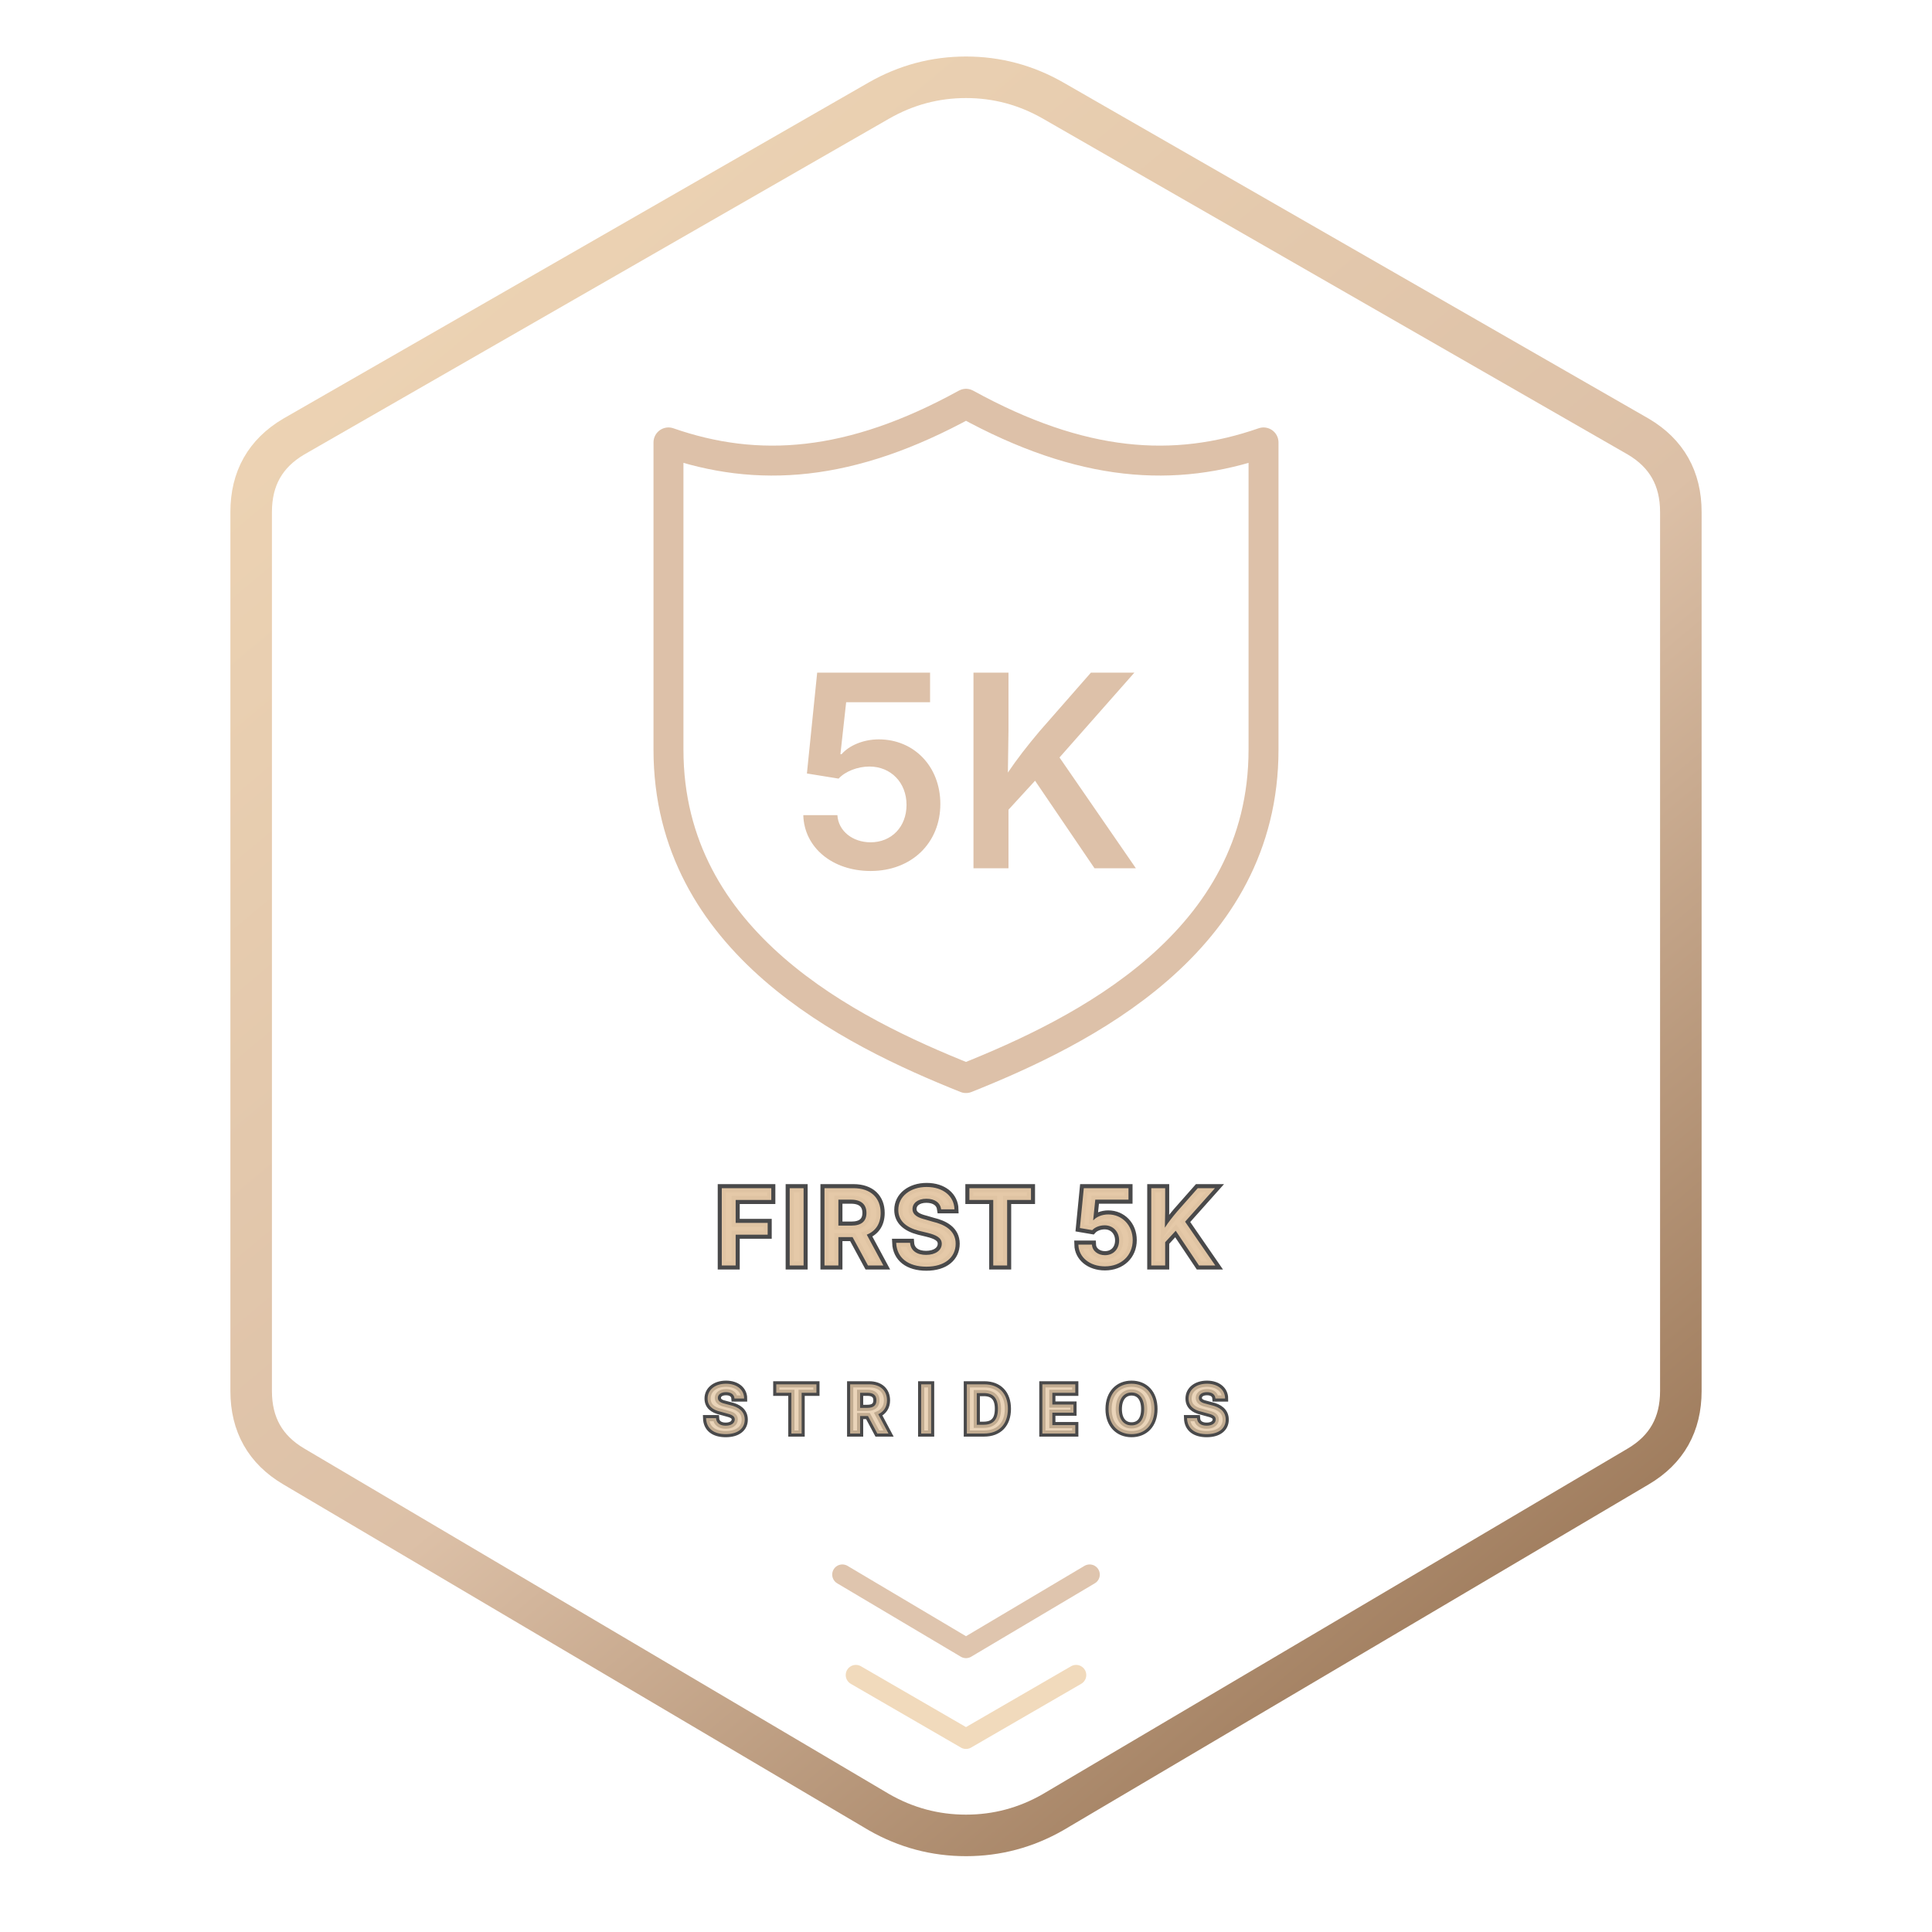
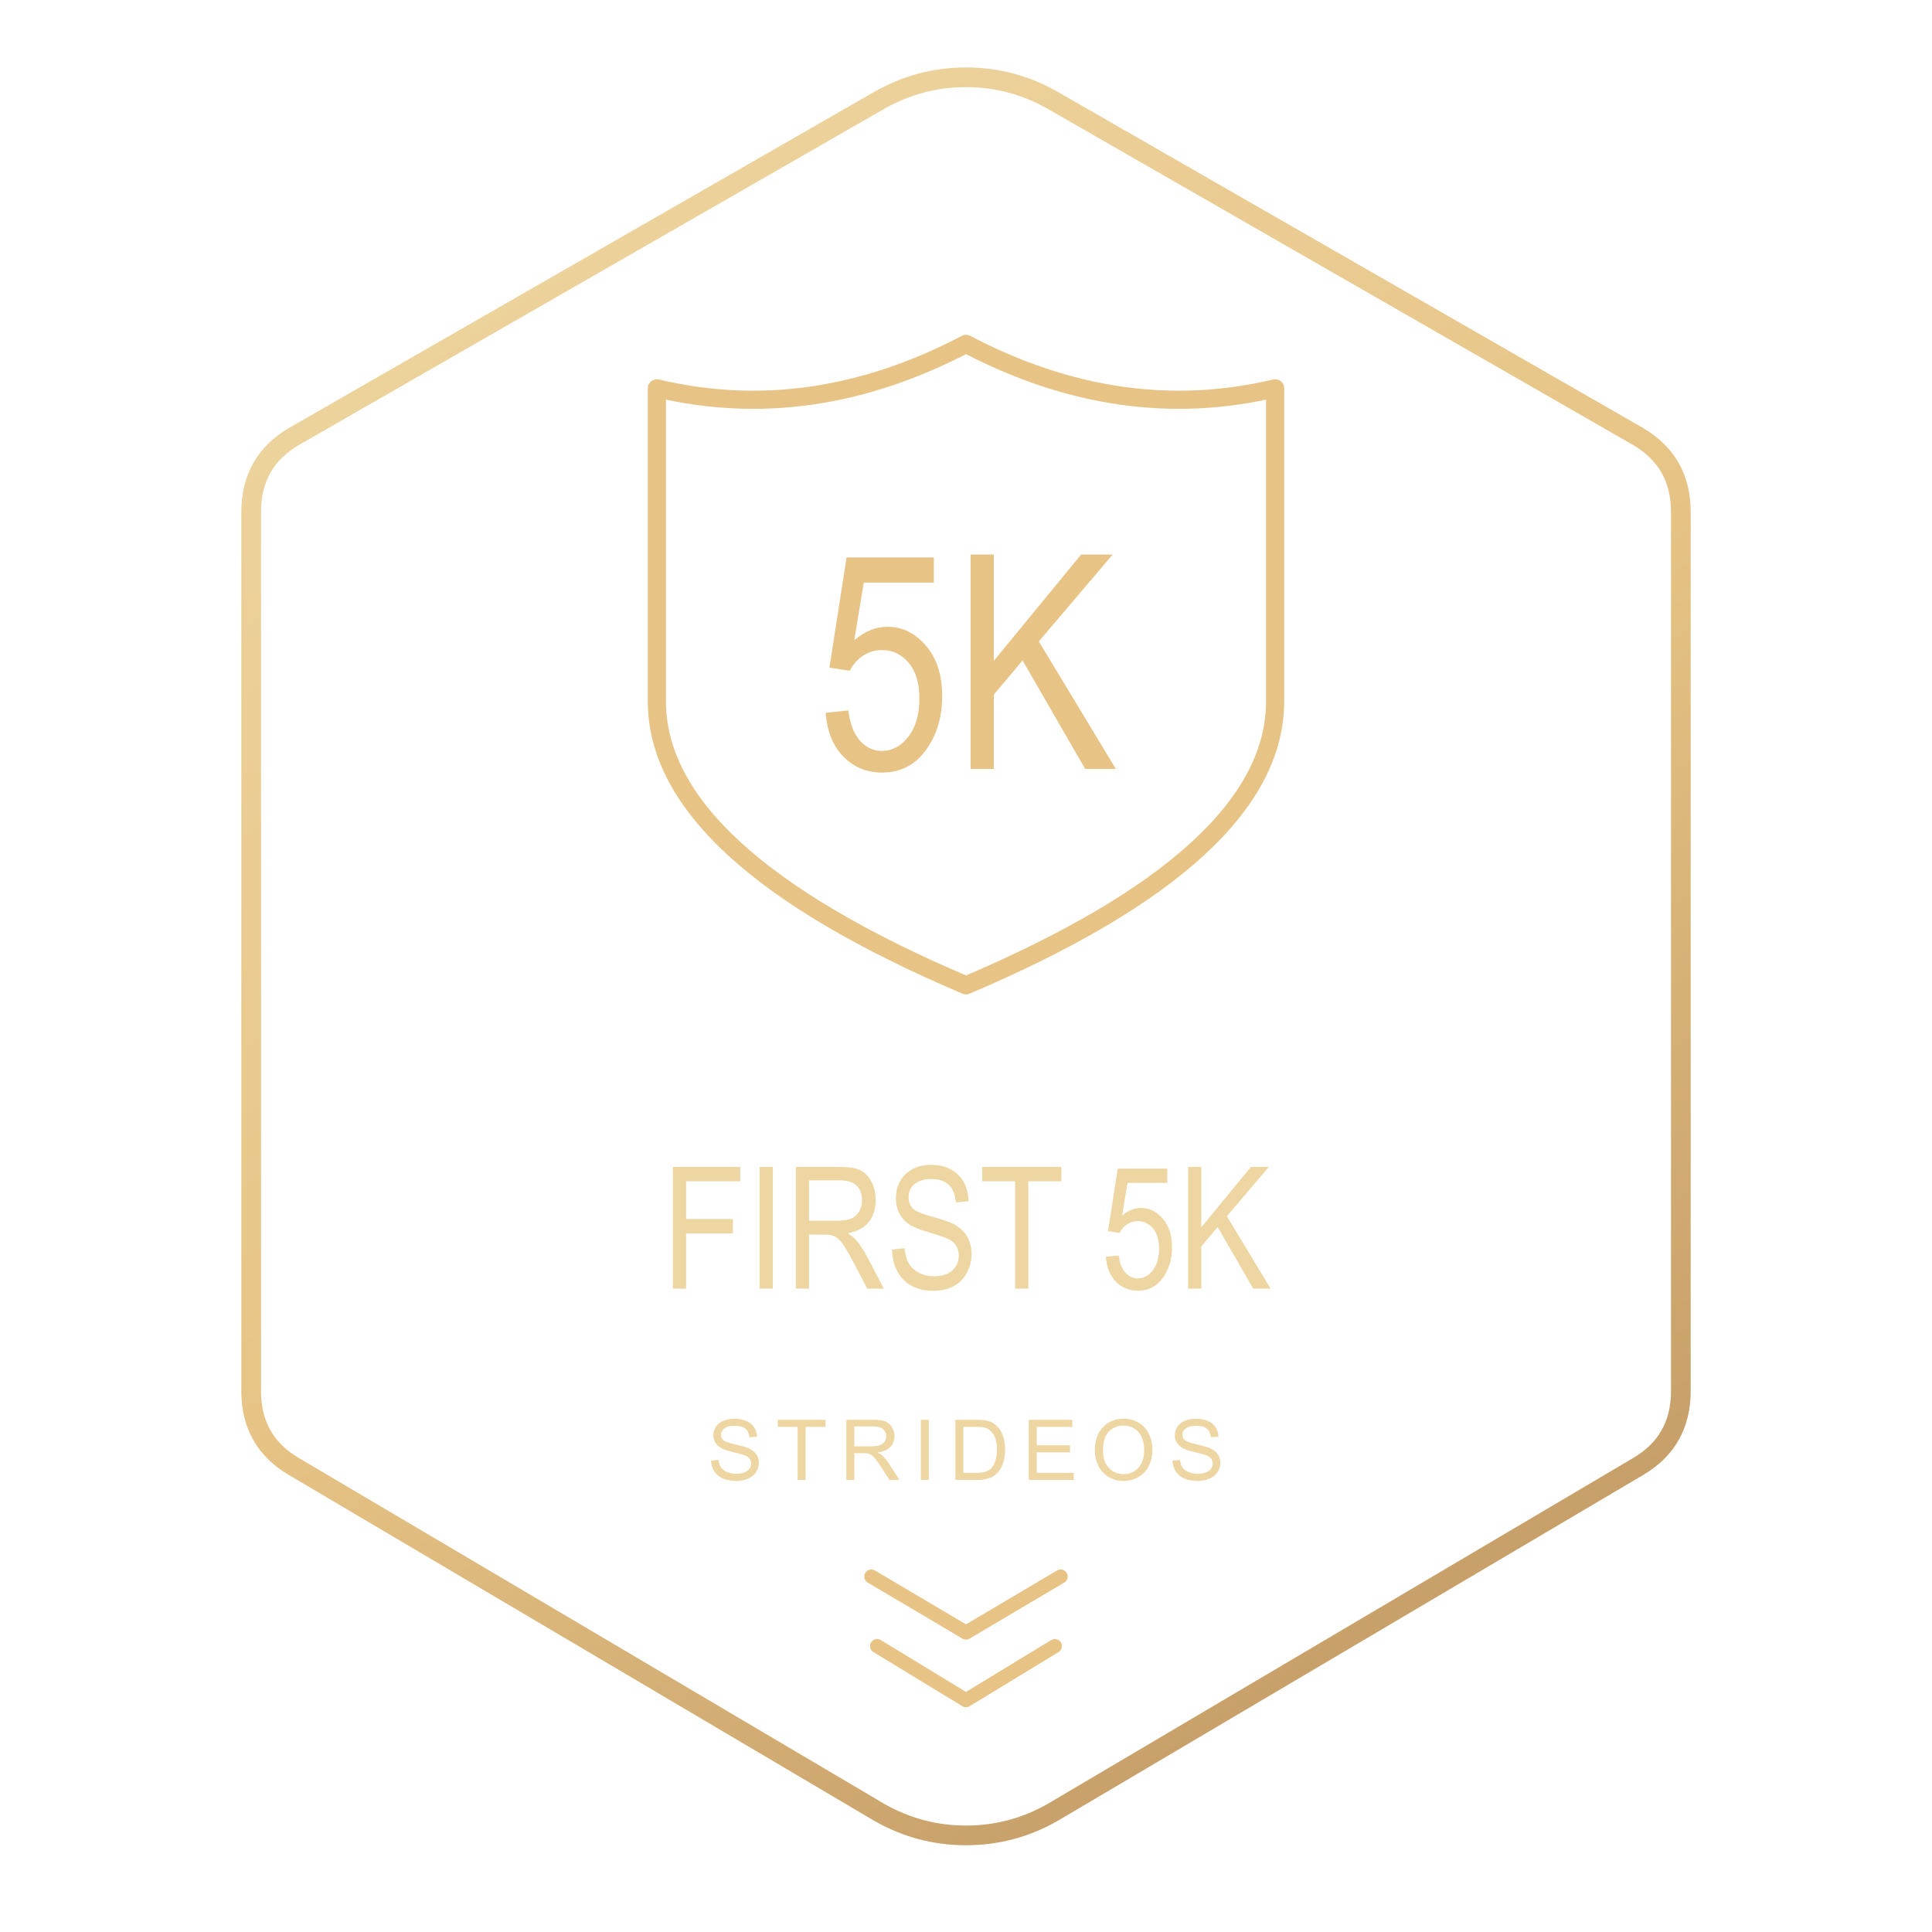
<svg xmlns="http://www.w3.org/2000/svg" width="100" height="100" viewBox="0 0 100 100" fill="none" role="img" aria-label="First 5K achievement. Unlocked.">
  <defs>
-     <linearGradient id="firsts-first-5k-transparent-edge" x1="14" y1="7" x2="86" y2="93" gradientUnits="userSpaceOnUse">
-       <stop offset="0" stop-color="#F0D7B6" />
-       <stop offset="0.54" stop-color="#DCC0A7" />
-       <stop offset="1" stop-color="#8D6847" />
+     <linearGradient id="firsts-first-5k-transparent-edge" x1="20" y1="4" x2="80" y2="95" gradientUnits="userSpaceOnUse">
+       <stop stop-color="#EED6A2" />
+       <stop offset=".5" stop-color="#E7C486" />
+       <stop offset="1" stop-color="#BD9560" />
    </linearGradient>
-     <radialGradient id="firsts-first-5k-transparent-glow" cx="0" cy="0" r="1" gradientUnits="userSpaceOnUse" gradientTransform="translate(50 42) rotate(90) scale(35 34)">
-       <stop offset="0" stop-color="#C79C70" stop-opacity="0.22" />
-       <stop offset="0.64" stop-color="#C79C70" stop-opacity="0.03" />
-       <stop offset="1" stop-color="#C79C70" stop-opacity="0" />
+     <radialGradient id="firsts-first-5k-transparent-ambient">
+       <stop stop-color="#E7C486" stop-opacity=".025" />
+       <stop offset="1" stop-color="#E7C486" stop-opacity="0" />
    </radialGradient>
  </defs>
-   <path d="M50 4 Q52.4 4 54.5 5.2 L84.8 22.6 Q87 23.9 87 26.5 L87 72 Q87 74.6 84.8 75.9 L54.5 93.8 Q52.4 95 50 95 Q47.6 95 45.5 93.8 L15.2 75.9 Q13 74.6 13 72 L13 26.5 Q13 23.9 15.2 22.6 L45.5 5.2 Q47.6 4 50 4 Z" fill="none" stroke="#C79C70" stroke-width="4.2" stroke-linejoin="round" stroke-opacity="0" />
-   <path d="M50 4 Q52.4 4 54.5 5.2 L84.8 22.6 Q87 23.9 87 26.5 L87 72 Q87 74.6 84.8 75.9 L54.5 93.8 Q52.4 95 50 95 Q47.6 95 45.5 93.8 L15.2 75.9 Q13 74.6 13 72 L13 26.5 Q13 23.9 15.2 22.6 L45.5 5.2 Q47.6 4 50 4 Z" fill="transparent" fill-opacity="0" stroke="url(#firsts-first-5k-transparent-edge)" stroke-width="2.15" stroke-linejoin="round" stroke-opacity="1" />
-   <ellipse cx="50" cy="38" rx="30" ry="26" fill="url(#firsts-first-5k-transparent-glow)" opacity="0" />
-   <g>
-     <path d="M34.6 22.9 C39.2 24.5 44 24.2 50 20.9 C56 24.2 60.8 24.5 65.4 22.9 L65.4 38.8 C65.4 48.8 56 53.4 50 55.8 C44 53.4 34.6 48.8 34.6 38.8 Z" fill="none" stroke="#DCC0A7" stroke-width="1.55" stroke-linecap="round" stroke-linejoin="round" stroke-opacity="0.98" />
-     <text x="50" y="39.8" text-anchor="middle" dominant-baseline="middle" font-family="'Avenir Next', Inter, Arial, sans-serif" font-size="13.9" font-weight="600" fill="#DCC0A7" fill-opacity="0.98">5K</text>
+   <path d="M50 4 Q52.4 4 54.5 5.2 L84.8 22.6 Q87 23.9 87 26.5 L87 72 Q87 74.6 84.8 75.9 L54.5 93.8 Q52.4 95 50 95 Q47.6 95 45.5 93.8 L15.2 75.9 Q13 74.6 13 72 L13 26.5 Q13 23.9 15.2 22.6 L45.5 5.2 Q47.6 4 50 4 Z" fill="transparent" fill-opacity="0" stroke="url(#firsts-first-5k-transparent-edge)" stroke-width="1.02" stroke-linejoin="round" />
+   <g data-glyph="race-shield" transform="translate(0 -3)">
+     <path d="M34 23.1 Q42 25 50 20.8 Q58 25 66 23.1 L66 39.3 Q66 47.2 50 54 Q34 47.2 34 39.3 Z" stroke="#E7C486" stroke-linecap="round" stroke-linejoin="round" stroke-width=".94" />
+     <g data-shield-text="canonical">
+       <path data-text="5K" fill="#E7C486" stroke="none" d="M42.735 39.894L43.907 39.772C43.998 40.479 44.204 41.004 44.524 41.351C44.845 41.696 45.217 41.868 45.642 41.868C46.171 41.868 46.628 41.625 47.011 41.138C47.395 40.651 47.587 39.986 47.587 39.144C47.587 38.352 47.401 37.738 47.03 37.302C46.659 36.866 46.193 36.647 45.634 36.647C45.295 36.647 44.978 36.742 44.683 36.931C44.388 37.12 44.155 37.383 43.983 37.722L42.931 37.556L43.817 31.856L48.335 31.856L48.335 33.157L44.71 33.157L44.218 36.14C44.758 35.675 45.331 35.442 45.937 35.442C46.698 35.442 47.36 35.767 47.923 36.415C48.485 37.063 48.767 37.938 48.767 39.038C48.767 40.123 48.485 41.053 47.923 41.827C47.36 42.602 46.604 42.989 45.655 42.989C44.869 42.989 44.204 42.716 43.661 42.169C43.119 41.621 42.811 40.862 42.735 39.894ZM50.236 42.8L50.236 31.704L51.439 31.704L51.439 37.206L55.957 31.704L57.591 31.704L53.769 36.2L57.757 42.8L56.169 42.8L52.929 37.185L51.439 38.954L51.439 42.8ZM42.228 28.299" />
+     </g>
  </g>
-   <text x="50" y="65.5" text-anchor="middle" font-family="'Avenir Next', Inter, Arial, sans-serif" font-size="5.5" font-weight="600" letter-spacing="0.28" stroke="#030405" stroke-width="0.42" stroke-opacity="0.72" fill="none">FIRST 5K</text>
-   <text x="50" y="65.5" text-anchor="middle" font-family="'Avenir Next', Inter, Arial, sans-serif" font-size="5.5" font-weight="600" letter-spacing="0.28" fill="#E4C8A6" fill-opacity="0.97">FIRST 5K</text>
-   <text x="50" y="74.2" text-anchor="middle" font-family="'Avenir Next', Inter, Arial, sans-serif" font-size="3.5" font-weight="700" letter-spacing="1.38" stroke="#030405" stroke-width="0.32" stroke-opacity="0.72" fill="none">STRIDEOS</text>
-   <text x="50" y="74.2" text-anchor="middle" font-family="'Avenir Next', Inter, Arial, sans-serif" font-size="3.5" font-weight="700" letter-spacing="1.38" fill="#E4C8A6" fill-opacity="0.78">STRIDEOS</text>
-   <path d="M43.6 81.5 L50 85.3 L56.4 81.5" fill="none" stroke="#DCC0A7" stroke-width="1.05" stroke-linecap="round" stroke-linejoin="round" stroke-opacity="0.92" />
-   <path d="M44.3 86.7 L50 90 L55.7 86.7" fill="none" stroke="#F0D7B6" stroke-width="1.05" stroke-linecap="round" stroke-linejoin="round" stroke-opacity="0.92" />
+   <g data-title="First 5K">
+     <path data-text="FIRST 5K" fill="#EED6A2" stroke="none" d="M34.83 66.7L34.83 60.401L38.316 60.401L38.316 61.144L35.513 61.144L35.513 63.095L37.937 63.095L37.937 63.839L35.513 63.839L35.513 66.7ZM39.32 66.7L39.32 60.401L40.004 60.401L40.004 66.7ZM41.194 66.7L41.194 60.401L43.485 60.401C43.962 60.401 44.315 60.46 44.543 60.577C44.771 60.694 44.958 60.89 45.104 61.163C45.25 61.437 45.323 61.754 45.323 62.114C45.323 62.591 45.199 62.977 44.952 63.272C44.704 63.567 44.344 63.754 43.872 63.833C44.063 63.948 44.208 64.064 44.309 64.183C44.512 64.424 44.691 64.691 44.846 64.985L45.749 66.7L44.889 66.7L44.202 65.39C43.935 64.877 43.733 64.532 43.596 64.354C43.46 64.176 43.329 64.057 43.202 63.995C43.075 63.934 42.897 63.903 42.667 63.903L41.877 63.903L41.877 66.7ZM41.877 63.181L43.346 63.181C43.667 63.181 43.911 63.143 44.077 63.065C44.243 62.987 44.375 62.866 44.471 62.7C44.569 62.534 44.618 62.34 44.618 62.12C44.618 61.801 44.524 61.551 44.338 61.37C44.152 61.188 43.876 61.097 43.51 61.097L41.877 61.097ZM46.173 64.677L46.818 64.608C46.853 64.955 46.931 65.225 47.052 65.419C47.174 65.612 47.348 65.767 47.574 65.884C47.8 66.001 48.055 66.06 48.339 66.06C48.747 66.06 49.062 65.96 49.287 65.761C49.512 65.562 49.625 65.303 49.625 64.985C49.625 64.799 49.583 64.637 49.501 64.499C49.42 64.36 49.297 64.246 49.132 64.157C48.968 64.067 48.612 63.942 48.064 63.782C47.577 63.639 47.23 63.495 47.023 63.349C46.817 63.203 46.657 63.018 46.542 62.792C46.428 62.567 46.371 62.312 46.371 62.028C46.371 61.52 46.535 61.104 46.865 60.78C47.194 60.456 47.639 60.294 48.199 60.294C48.582 60.294 48.917 60.37 49.205 60.522C49.494 60.674 49.717 60.891 49.876 61.175C50.035 61.458 50.121 61.791 50.132 62.175L49.474 62.235C49.44 61.825 49.318 61.522 49.107 61.325C48.896 61.127 48.6 61.028 48.22 61.028C47.832 61.028 47.537 61.115 47.333 61.288C47.13 61.461 47.029 61.686 47.029 61.96C47.029 62.215 47.103 62.413 47.251 62.554C47.401 62.694 47.736 62.836 48.257 62.979C48.768 63.119 49.125 63.241 49.332 63.345C49.646 63.505 49.884 63.716 50.044 63.978C50.206 64.239 50.287 64.553 50.287 64.917C50.287 65.278 50.202 65.606 50.033 65.903C49.863 66.2 49.633 66.426 49.343 66.581C49.053 66.734 48.703 66.812 48.292 66.812C47.653 66.812 47.143 66.62 46.763 66.237C46.384 65.854 46.188 65.333 46.173 64.677ZM52.542 66.7L52.542 61.144L50.839 61.144L50.839 60.401L54.935 60.401L54.935 61.144L53.226 61.144L53.226 66.7ZM57.237 65.05L57.903 64.981C57.955 65.383 58.072 65.682 58.253 65.878C58.435 66.073 58.646 66.171 58.888 66.171C59.188 66.171 59.447 66.033 59.665 65.757C59.884 65.481 59.993 65.104 59.993 64.624C59.993 64.175 59.888 63.827 59.677 63.579C59.466 63.331 59.201 63.206 58.884 63.206C58.692 63.206 58.513 63.26 58.345 63.368C58.177 63.475 58.044 63.625 57.946 63.817L57.351 63.722L57.853 60.487L60.419 60.487L60.419 61.226L58.36 61.226L58.081 62.919C58.387 62.655 58.712 62.522 59.056 62.522C59.488 62.522 59.863 62.707 60.183 63.075C60.503 63.444 60.663 63.94 60.663 64.565C60.663 65.182 60.503 65.709 60.183 66.149C59.863 66.588 59.435 66.808 58.897 66.808C58.449 66.808 58.071 66.653 57.763 66.343C57.455 66.032 57.28 65.601 57.237 65.05ZM61.497 66.7L61.497 60.401L62.18 60.401L62.18 63.524L64.745 60.401L65.672 60.401L63.502 62.952L65.768 66.7L64.866 66.7L63.026 63.511L62.18 64.517L62.18 66.7ZM34.224 58.467" />
+   </g>
+   <g data-wordmark="STRIDEOS">
+     <path data-text="STRIDEOS" fill="#EED6A2" stroke="none" d="M36.802 75.6L37.191 75.565C37.209 75.721 37.251 75.85 37.318 75.95C37.385 76.049 37.49 76.129 37.632 76.192C37.774 76.253 37.934 76.284 38.111 76.284C38.268 76.284 38.407 76.26 38.527 76.213C38.646 76.167 38.736 76.103 38.794 76.022C38.854 75.94 38.884 75.851 38.884 75.754C38.884 75.657 38.855 75.572 38.798 75.499C38.742 75.426 38.649 75.365 38.519 75.315C38.436 75.283 38.25 75.232 37.964 75.165C37.678 75.096 37.477 75.031 37.363 74.969C37.214 74.891 37.104 74.795 37.031 74.68C36.958 74.564 36.921 74.435 36.921 74.292C36.921 74.134 36.965 73.987 37.054 73.85C37.144 73.713 37.274 73.61 37.445 73.54C37.617 73.469 37.807 73.434 38.017 73.434C38.248 73.434 38.451 73.471 38.626 73.545C38.803 73.62 38.939 73.729 39.035 73.874C39.129 74.018 39.18 74.182 39.187 74.364L38.792 74.393C38.771 74.197 38.7 74.048 38.578 73.948C38.455 73.848 38.274 73.797 38.035 73.797C37.785 73.797 37.602 73.843 37.488 73.934C37.375 74.025 37.318 74.135 37.318 74.264C37.318 74.376 37.358 74.468 37.439 74.54C37.518 74.613 37.725 74.687 38.06 74.762C38.395 74.838 38.625 74.904 38.75 74.961C38.93 75.045 39.064 75.151 39.15 75.28C39.237 75.408 39.281 75.555 39.281 75.721C39.281 75.887 39.233 76.043 39.138 76.19C39.043 76.336 38.906 76.45 38.728 76.532C38.551 76.612 38.352 76.653 38.13 76.653C37.848 76.653 37.611 76.612 37.421 76.53C37.231 76.448 37.082 76.325 36.972 76.161C36.864 75.996 36.807 75.809 36.802 75.6ZM41.285 76.6L41.285 73.854L40.26 73.854L40.26 73.487L42.729 73.487L42.729 73.854L41.697 73.854L41.697 76.6ZM43.807 76.6L43.807 73.487L45.188 73.487C45.465 73.487 45.676 73.515 45.821 73.571C45.965 73.627 46.081 73.726 46.167 73.868C46.253 74.008 46.297 74.165 46.297 74.336C46.297 74.557 46.226 74.743 46.083 74.895C45.939 75.046 45.718 75.143 45.418 75.184C45.528 75.236 45.611 75.288 45.668 75.338C45.788 75.449 45.902 75.587 46.01 75.752L46.551 76.6L46.034 76.6L45.622 75.952C45.5 75.766 45.401 75.623 45.323 75.524C45.246 75.425 45.176 75.356 45.114 75.317C45.052 75.277 44.99 75.249 44.926 75.233C44.879 75.223 44.803 75.217 44.698 75.217L44.219 75.217L44.219 76.6ZM44.219 74.86L45.104 74.86C45.292 74.86 45.44 74.841 45.545 74.803C45.652 74.764 45.733 74.702 45.788 74.616C45.843 74.53 45.872 74.437 45.872 74.336C45.872 74.189 45.818 74.068 45.711 73.973C45.604 73.878 45.436 73.831 45.206 73.831L44.219 73.831ZM47.663 76.6L47.663 73.487L48.075 73.487L48.075 76.6ZM49.451 76.6L49.451 73.487L50.523 73.487C50.766 73.487 50.95 73.502 51.078 73.532C51.256 73.572 51.409 73.646 51.535 73.754C51.699 73.893 51.821 74.07 51.902 74.286C51.984 74.502 52.025 74.749 52.025 75.026C52.025 75.263 51.997 75.473 51.941 75.655C51.887 75.837 51.815 75.988 51.729 76.108C51.643 76.228 51.548 76.322 51.445 76.391C51.344 76.46 51.22 76.512 51.074 76.547C50.93 76.583 50.763 76.6 50.574 76.6ZM49.863 76.233L50.527 76.233C50.733 76.233 50.894 76.214 51.01 76.176C51.127 76.137 51.221 76.083 51.291 76.014C51.389 75.917 51.464 75.785 51.518 75.62C51.572 75.455 51.6 75.254 51.6 75.02C51.6 74.695 51.546 74.445 51.439 74.27C51.333 74.094 51.203 73.977 51.051 73.918C50.94 73.875 50.762 73.854 50.518 73.854L49.863 73.854ZM53.25 76.6L53.25 73.487L55.502 73.487L55.502 73.854L53.663 73.854L53.663 74.807L55.385 74.807L55.385 75.172L53.663 75.172L53.663 76.233L55.575 76.233L55.575 76.6ZM56.669 75.084C56.669 74.568 56.808 74.164 57.085 73.872C57.362 73.579 57.72 73.432 58.159 73.432C58.447 73.432 58.706 73.501 58.937 73.639C59.167 73.776 59.343 73.967 59.464 74.213C59.585 74.458 59.646 74.736 59.646 75.047C59.646 75.364 59.582 75.646 59.454 75.895C59.326 76.144 59.146 76.333 58.913 76.461C58.68 76.589 58.428 76.653 58.157 76.653C57.864 76.653 57.602 76.583 57.37 76.442C57.14 76.3 56.965 76.107 56.847 75.862C56.728 75.616 56.669 75.357 56.669 75.084ZM57.093 75.09C57.093 75.465 57.193 75.761 57.396 75.977C57.597 76.193 57.851 76.301 58.155 76.301C58.465 76.301 58.72 76.193 58.921 75.975C59.121 75.756 59.222 75.447 59.222 75.045C59.222 74.792 59.179 74.57 59.093 74.381C59.007 74.193 58.881 74.046 58.716 73.942C58.552 73.838 58.367 73.786 58.161 73.786C57.869 73.786 57.618 73.886 57.407 74.086C57.197 74.287 57.093 74.622 57.093 75.09ZM60.687 75.6L61.076 75.565C61.094 75.721 61.136 75.85 61.203 75.95C61.27 76.049 61.375 76.129 61.517 76.192C61.659 76.253 61.818 76.284 61.996 76.284C62.153 76.284 62.292 76.26 62.412 76.213C62.531 76.167 62.621 76.103 62.679 76.022C62.739 75.94 62.769 75.851 62.769 75.754C62.769 75.657 62.74 75.572 62.683 75.499C62.627 75.426 62.534 75.365 62.404 75.315C62.32 75.283 62.135 75.232 61.849 75.165C61.562 75.096 61.362 75.031 61.248 74.969C61.099 74.891 60.988 74.795 60.916 74.68C60.842 74.564 60.806 74.435 60.806 74.292C60.806 74.134 60.85 73.987 60.939 73.85C61.029 73.713 61.159 73.61 61.33 73.54C61.501 73.469 61.692 73.434 61.902 73.434C62.132 73.434 62.335 73.471 62.511 73.545C62.688 73.62 62.824 73.729 62.919 73.874C63.014 74.018 63.065 74.182 63.072 74.364L62.677 74.393C62.656 74.197 62.584 74.048 62.462 73.948C62.34 73.848 62.159 73.797 61.919 73.797C61.669 73.797 61.487 73.843 61.373 73.934C61.259 74.025 61.203 74.135 61.203 74.264C61.203 74.376 61.243 74.468 61.324 74.54C61.403 74.613 61.61 74.687 61.945 74.762C62.279 74.838 62.509 74.904 62.634 74.961C62.815 75.045 62.949 75.151 63.035 75.28C63.122 75.408 63.166 75.555 63.166 75.721C63.166 75.887 63.118 76.043 63.023 76.19C62.928 76.336 62.791 76.45 62.613 76.532C62.436 76.612 62.236 76.653 62.015 76.653C61.732 76.653 61.496 76.612 61.306 76.53C61.116 76.448 60.966 76.325 60.857 76.161C60.749 75.996 60.692 75.809 60.687 75.6ZM36.607 72.662" />
+   </g>
+   <path data-chevrons="2" d="M45.1 81.6 L50 84.5 L54.9 81.6 M45.4 85.2 L50 88 L54.6 85.2" stroke="#E7C486" stroke-width=".73" stroke-linecap="round" stroke-linejoin="round" />
</svg>
